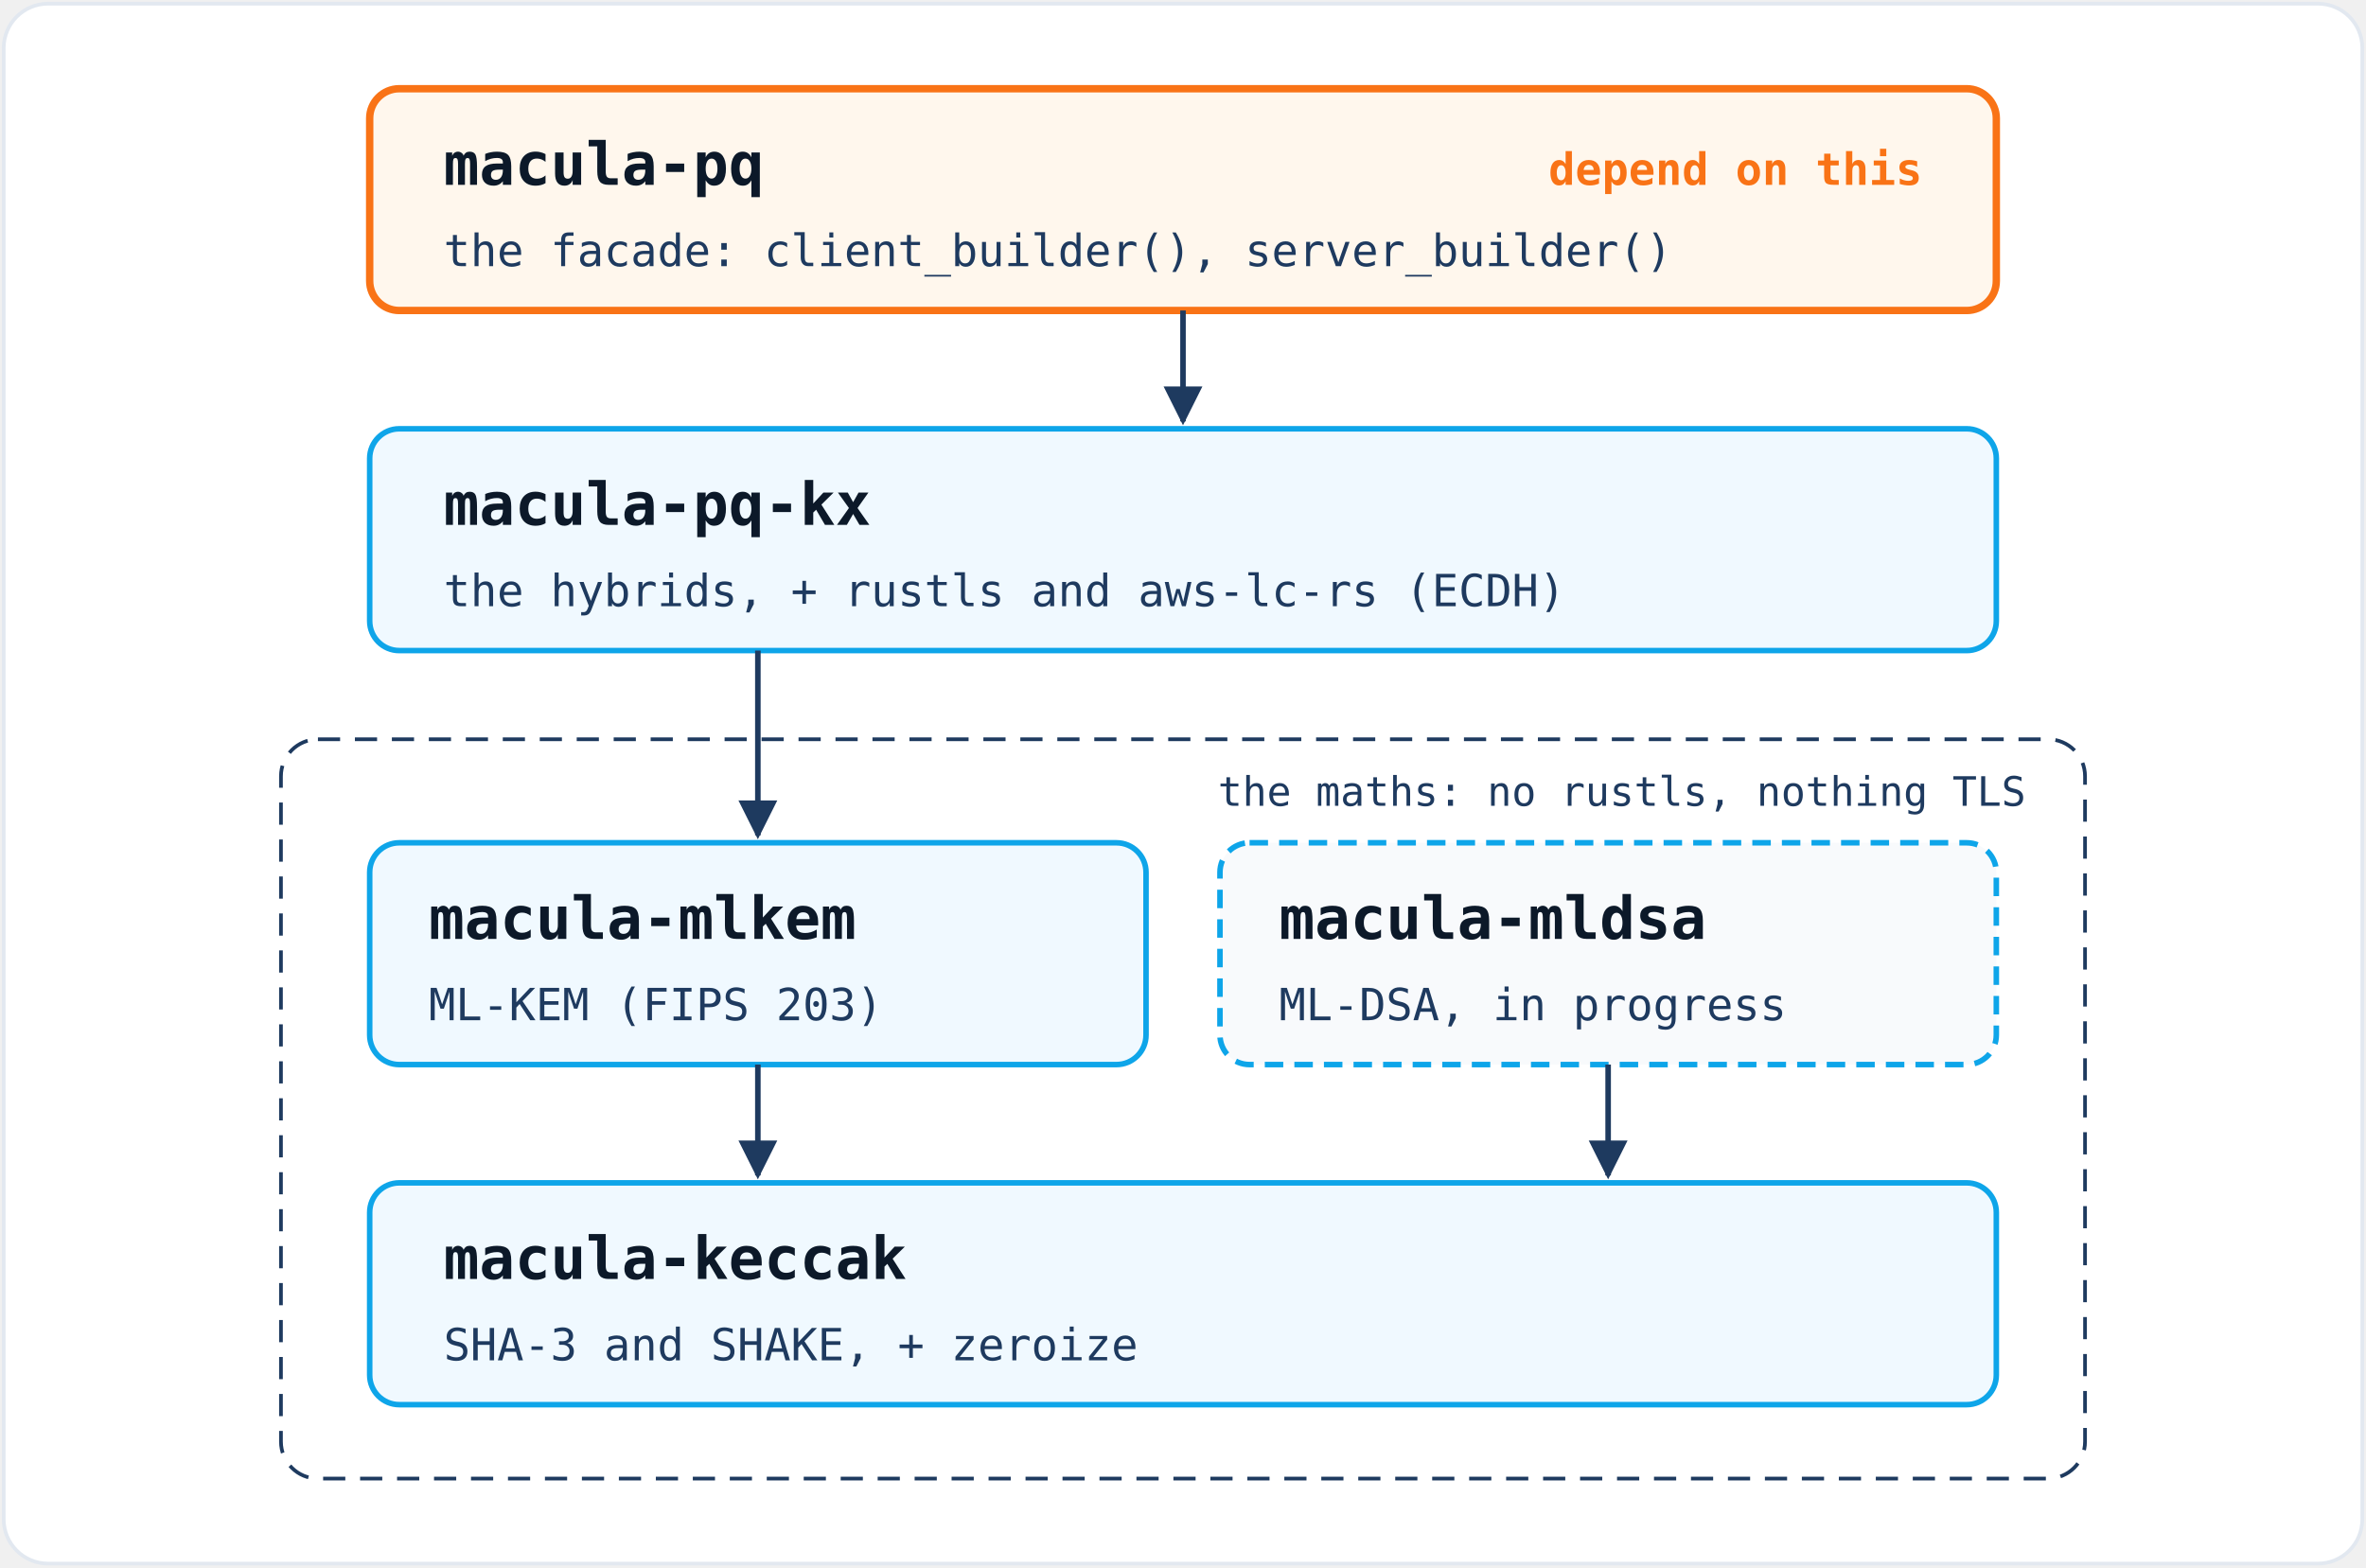
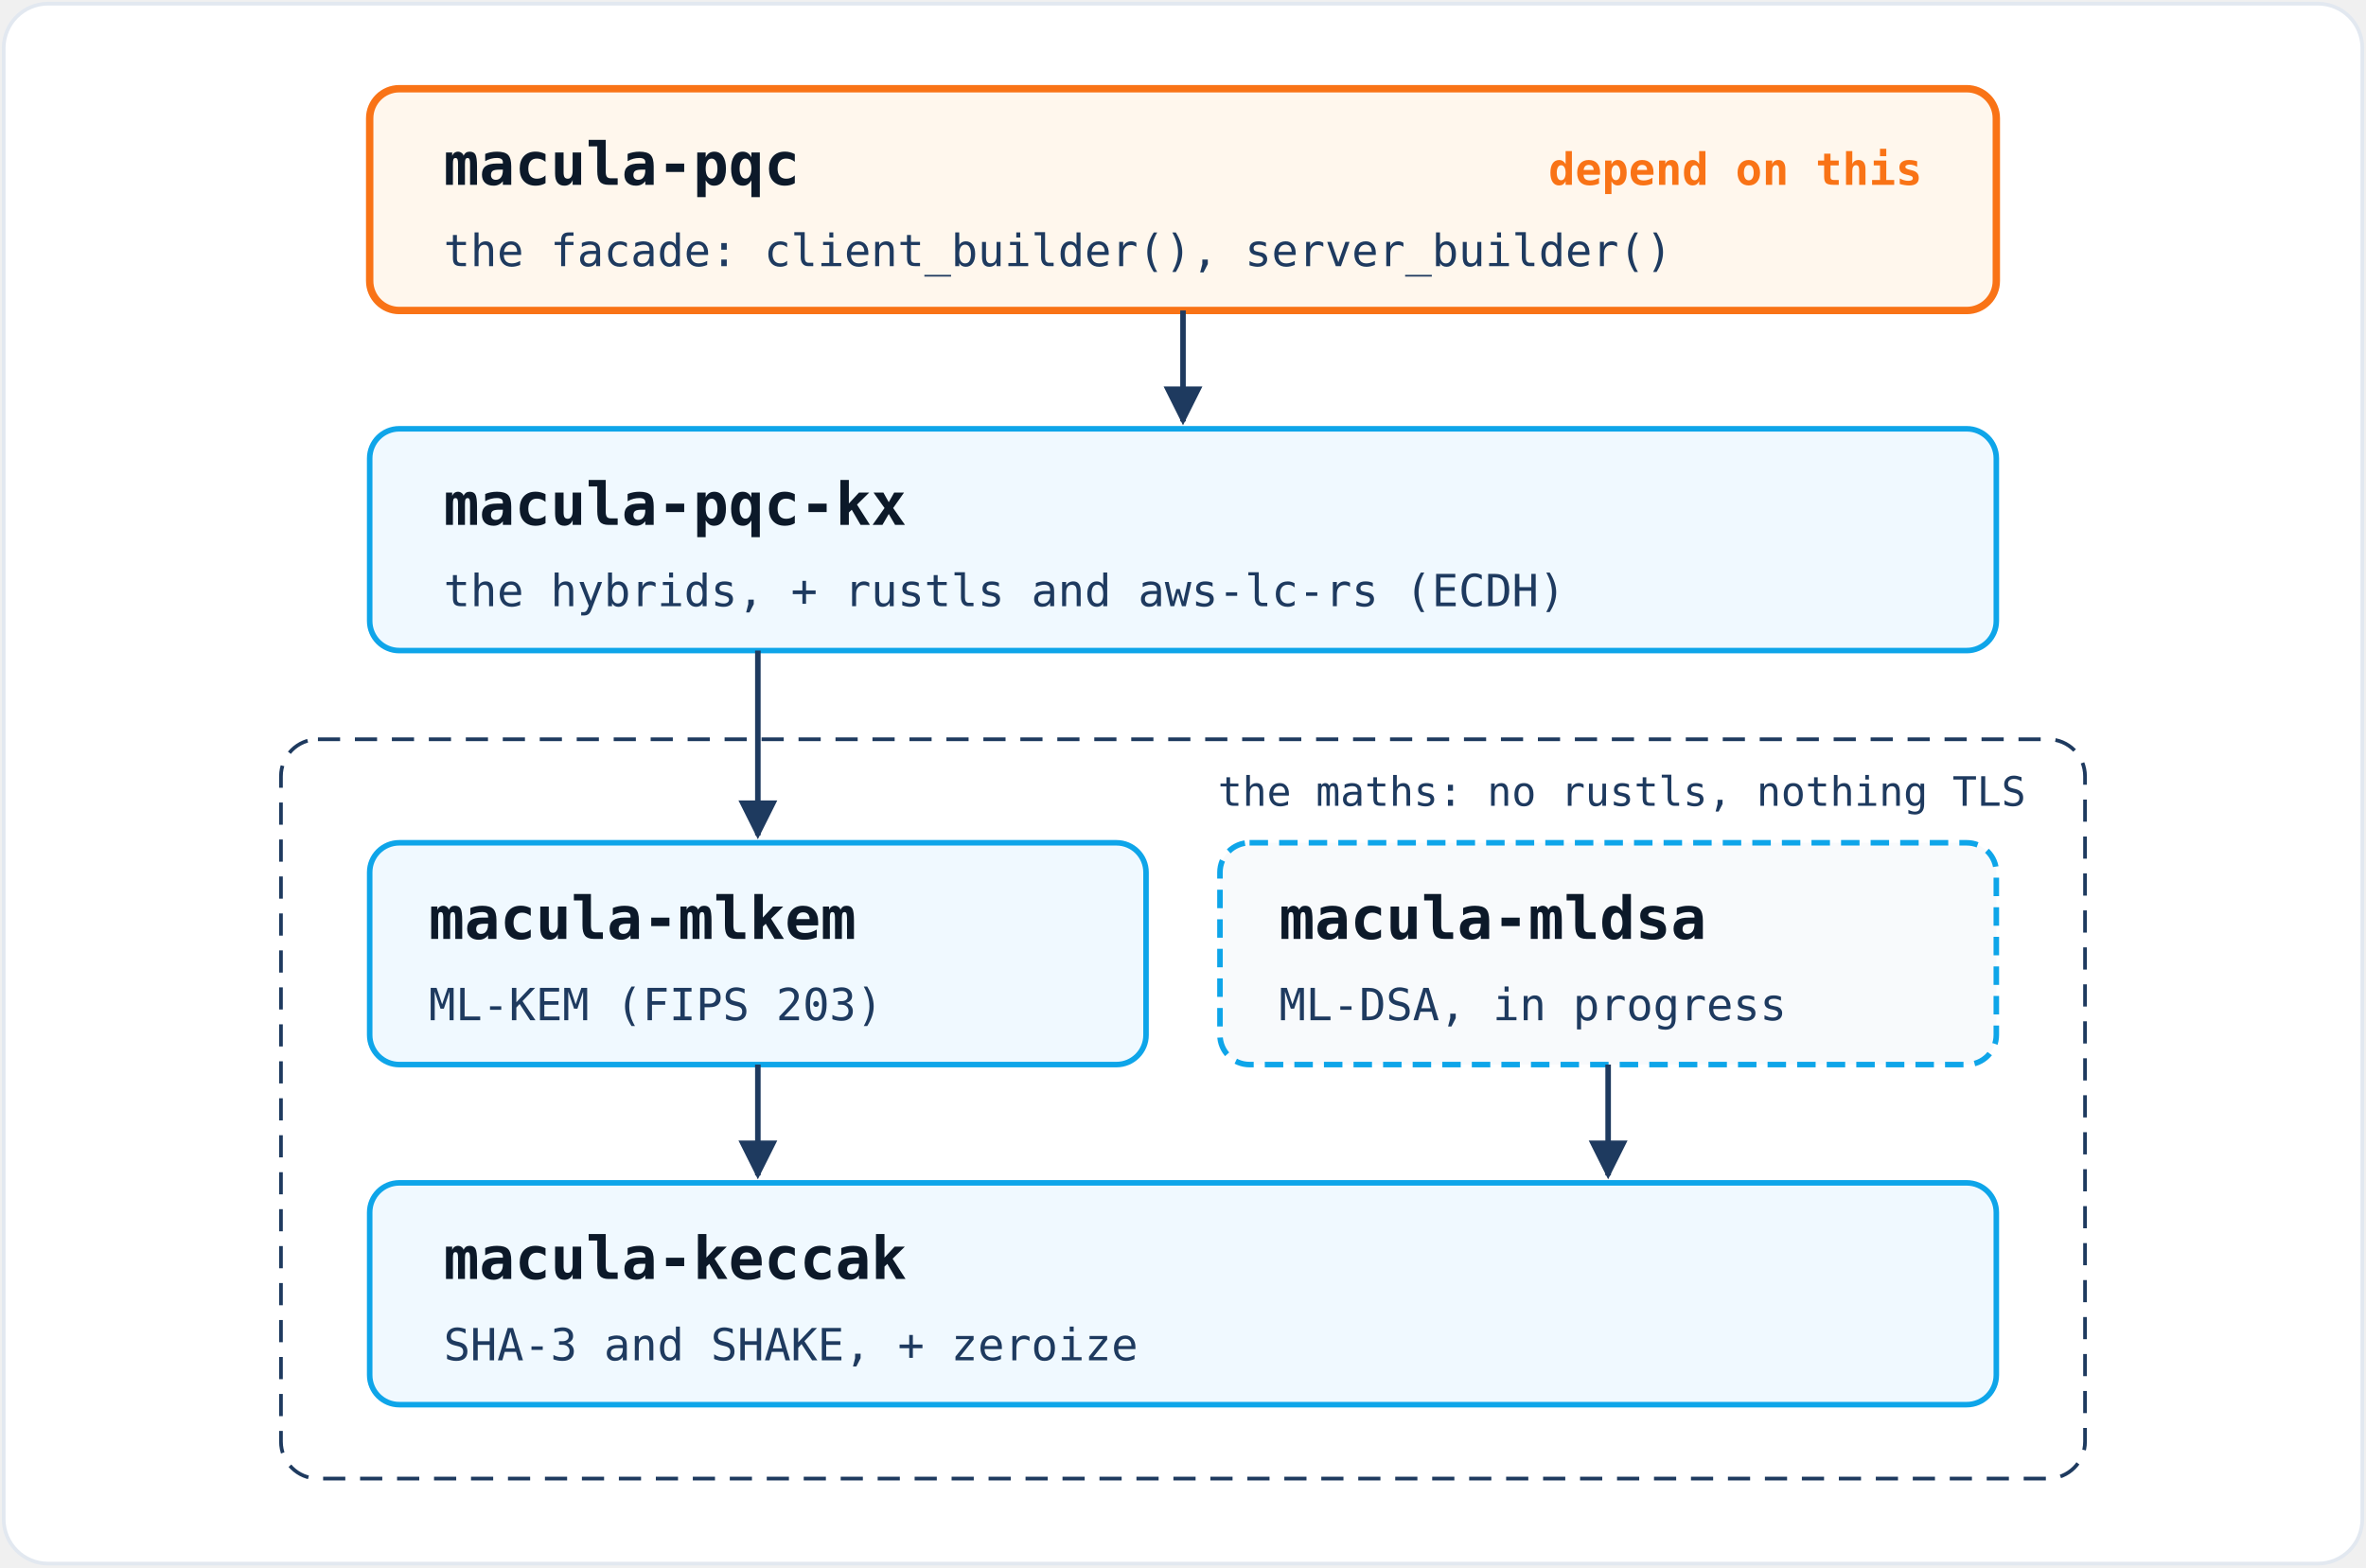
<svg xmlns="http://www.w3.org/2000/svg" width="640" height="424" viewBox="0 0 640 424" role="img" aria-labelledby="title desc">
  <defs>
    <marker id="arrow" viewBox="0 0 10 10" refX="9" refY="5" markerWidth="7" markerHeight="7" orient="auto">
      <path d="M0,0 L10,5 L0,10 z" fill="#1E3A5F" />
    </marker>
  </defs>
  <rect x="1" y="1" width="638" height="422" rx="12" fill="#FFFFFF" stroke="#E2E8F0" />
  <g font-family="'JetBrains Mono', 'Fira Code', 'SF Mono', Consolas, monospace">
    <rect x="100" y="24" width="440" height="60" rx="8" fill="#FFF7ED" stroke="#F97316" stroke-width="2" />
-     <text x="120" y="50" font-size="16" font-weight="700" fill="#0C1929">macula-pq</text>
+     <text x="120" y="50" font-size="16" font-weight="700" fill="#0C1929">macula-pqc</text>
    <text x="520" y="50" font-size="12" font-weight="700" fill="#F97316" text-anchor="end">depend on this</text>
    <text x="120" y="72" font-size="12" fill="#1E3A5F">the facade: client_builder(), server_builder()</text>
    <line x1="320" y1="84" x2="320" y2="114" stroke="#1E3A5F" stroke-width="1.5" marker-end="url(#arrow)" />
    <rect x="100" y="116" width="440" height="60" rx="8" fill="#F0F9FF" stroke="#0EA5E9" stroke-width="1.5" />
-     <text x="120" y="142" font-size="16" font-weight="700" fill="#0C1929">macula-pq-kx</text>
+     <text x="120" y="142" font-size="16" font-weight="700" fill="#0C1929">macula-pqc-kx</text>
    <text x="120" y="164" font-size="12" fill="#1E3A5F">the hybrids, + rustls and aws-lc-rs (ECDH)</text>
    <line x1="205" y1="176" x2="205" y2="226" stroke="#1E3A5F" stroke-width="1.5" marker-end="url(#arrow)" />
    <rect x="76" y="200" width="488" height="200" rx="10" fill="none" stroke="#1E3A5F" stroke-width="1" stroke-dasharray="6 4" />
    <text x="548" y="218" font-size="11" fill="#1E3A5F" text-anchor="end">the maths: no rustls, nothing TLS</text>
    <rect x="100" y="228" width="210" height="60" rx="8" fill="#F0F9FF" stroke="#0EA5E9" stroke-width="1.5" />
    <text x="116" y="254" font-size="16" font-weight="700" fill="#0C1929">macula-mlkem</text>
    <text x="116" y="276" font-size="12" fill="#1E3A5F">ML-KEM (FIPS 203)</text>
    <rect x="330" y="228" width="210" height="60" rx="8" fill="#F8FAFC" stroke="#0EA5E9" stroke-width="1.5" stroke-dasharray="5 3" />
    <text x="346" y="254" font-size="16" font-weight="700" fill="#0C1929">macula-mldsa</text>
    <text x="346" y="276" font-size="12" fill="#1E3A5F">ML-DSA, in progress</text>
    <line x1="205" y1="288" x2="205" y2="318" stroke="#1E3A5F" stroke-width="1.5" marker-end="url(#arrow)" />
    <line x1="435" y1="288" x2="435" y2="318" stroke="#1E3A5F" stroke-width="1.5" marker-end="url(#arrow)" />
    <rect x="100" y="320" width="440" height="60" rx="8" fill="#F0F9FF" stroke="#0EA5E9" stroke-width="1.5" />
    <text x="120" y="346" font-size="16" font-weight="700" fill="#0C1929">macula-keccak</text>
    <text x="120" y="368" font-size="12" fill="#1E3A5F">SHA-3 and SHAKE, + zeroize</text>
  </g>
</svg>
